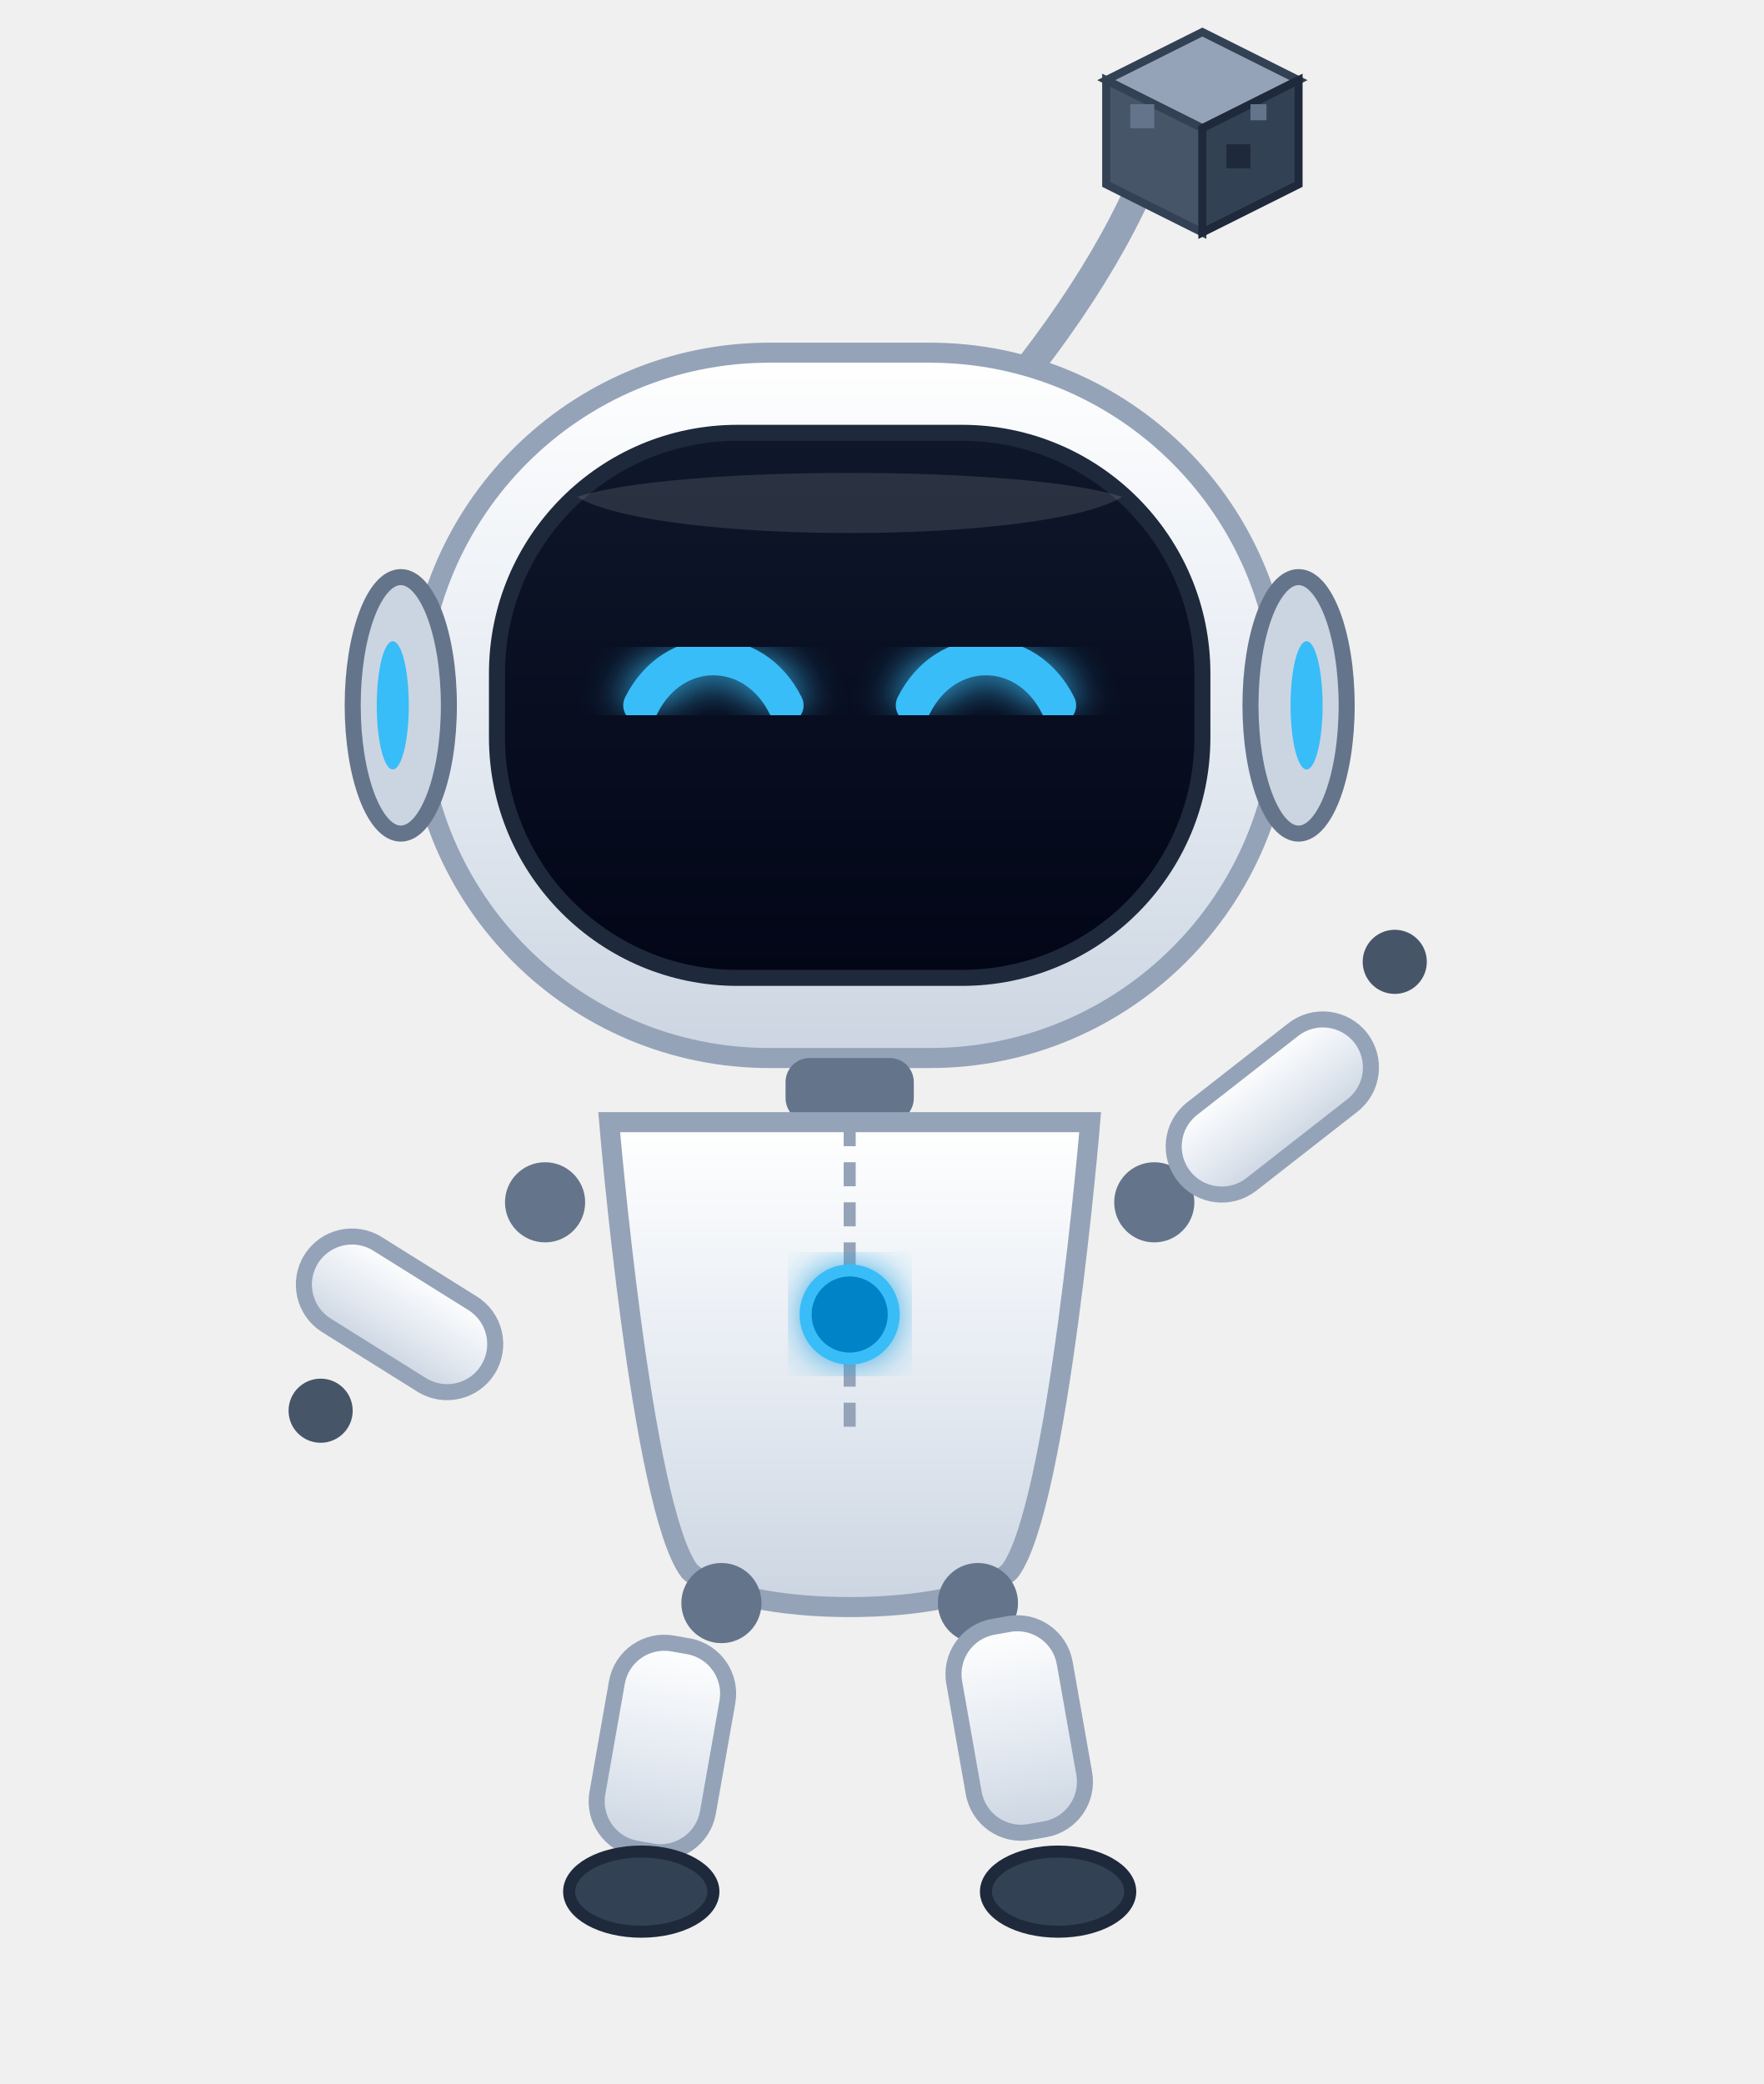
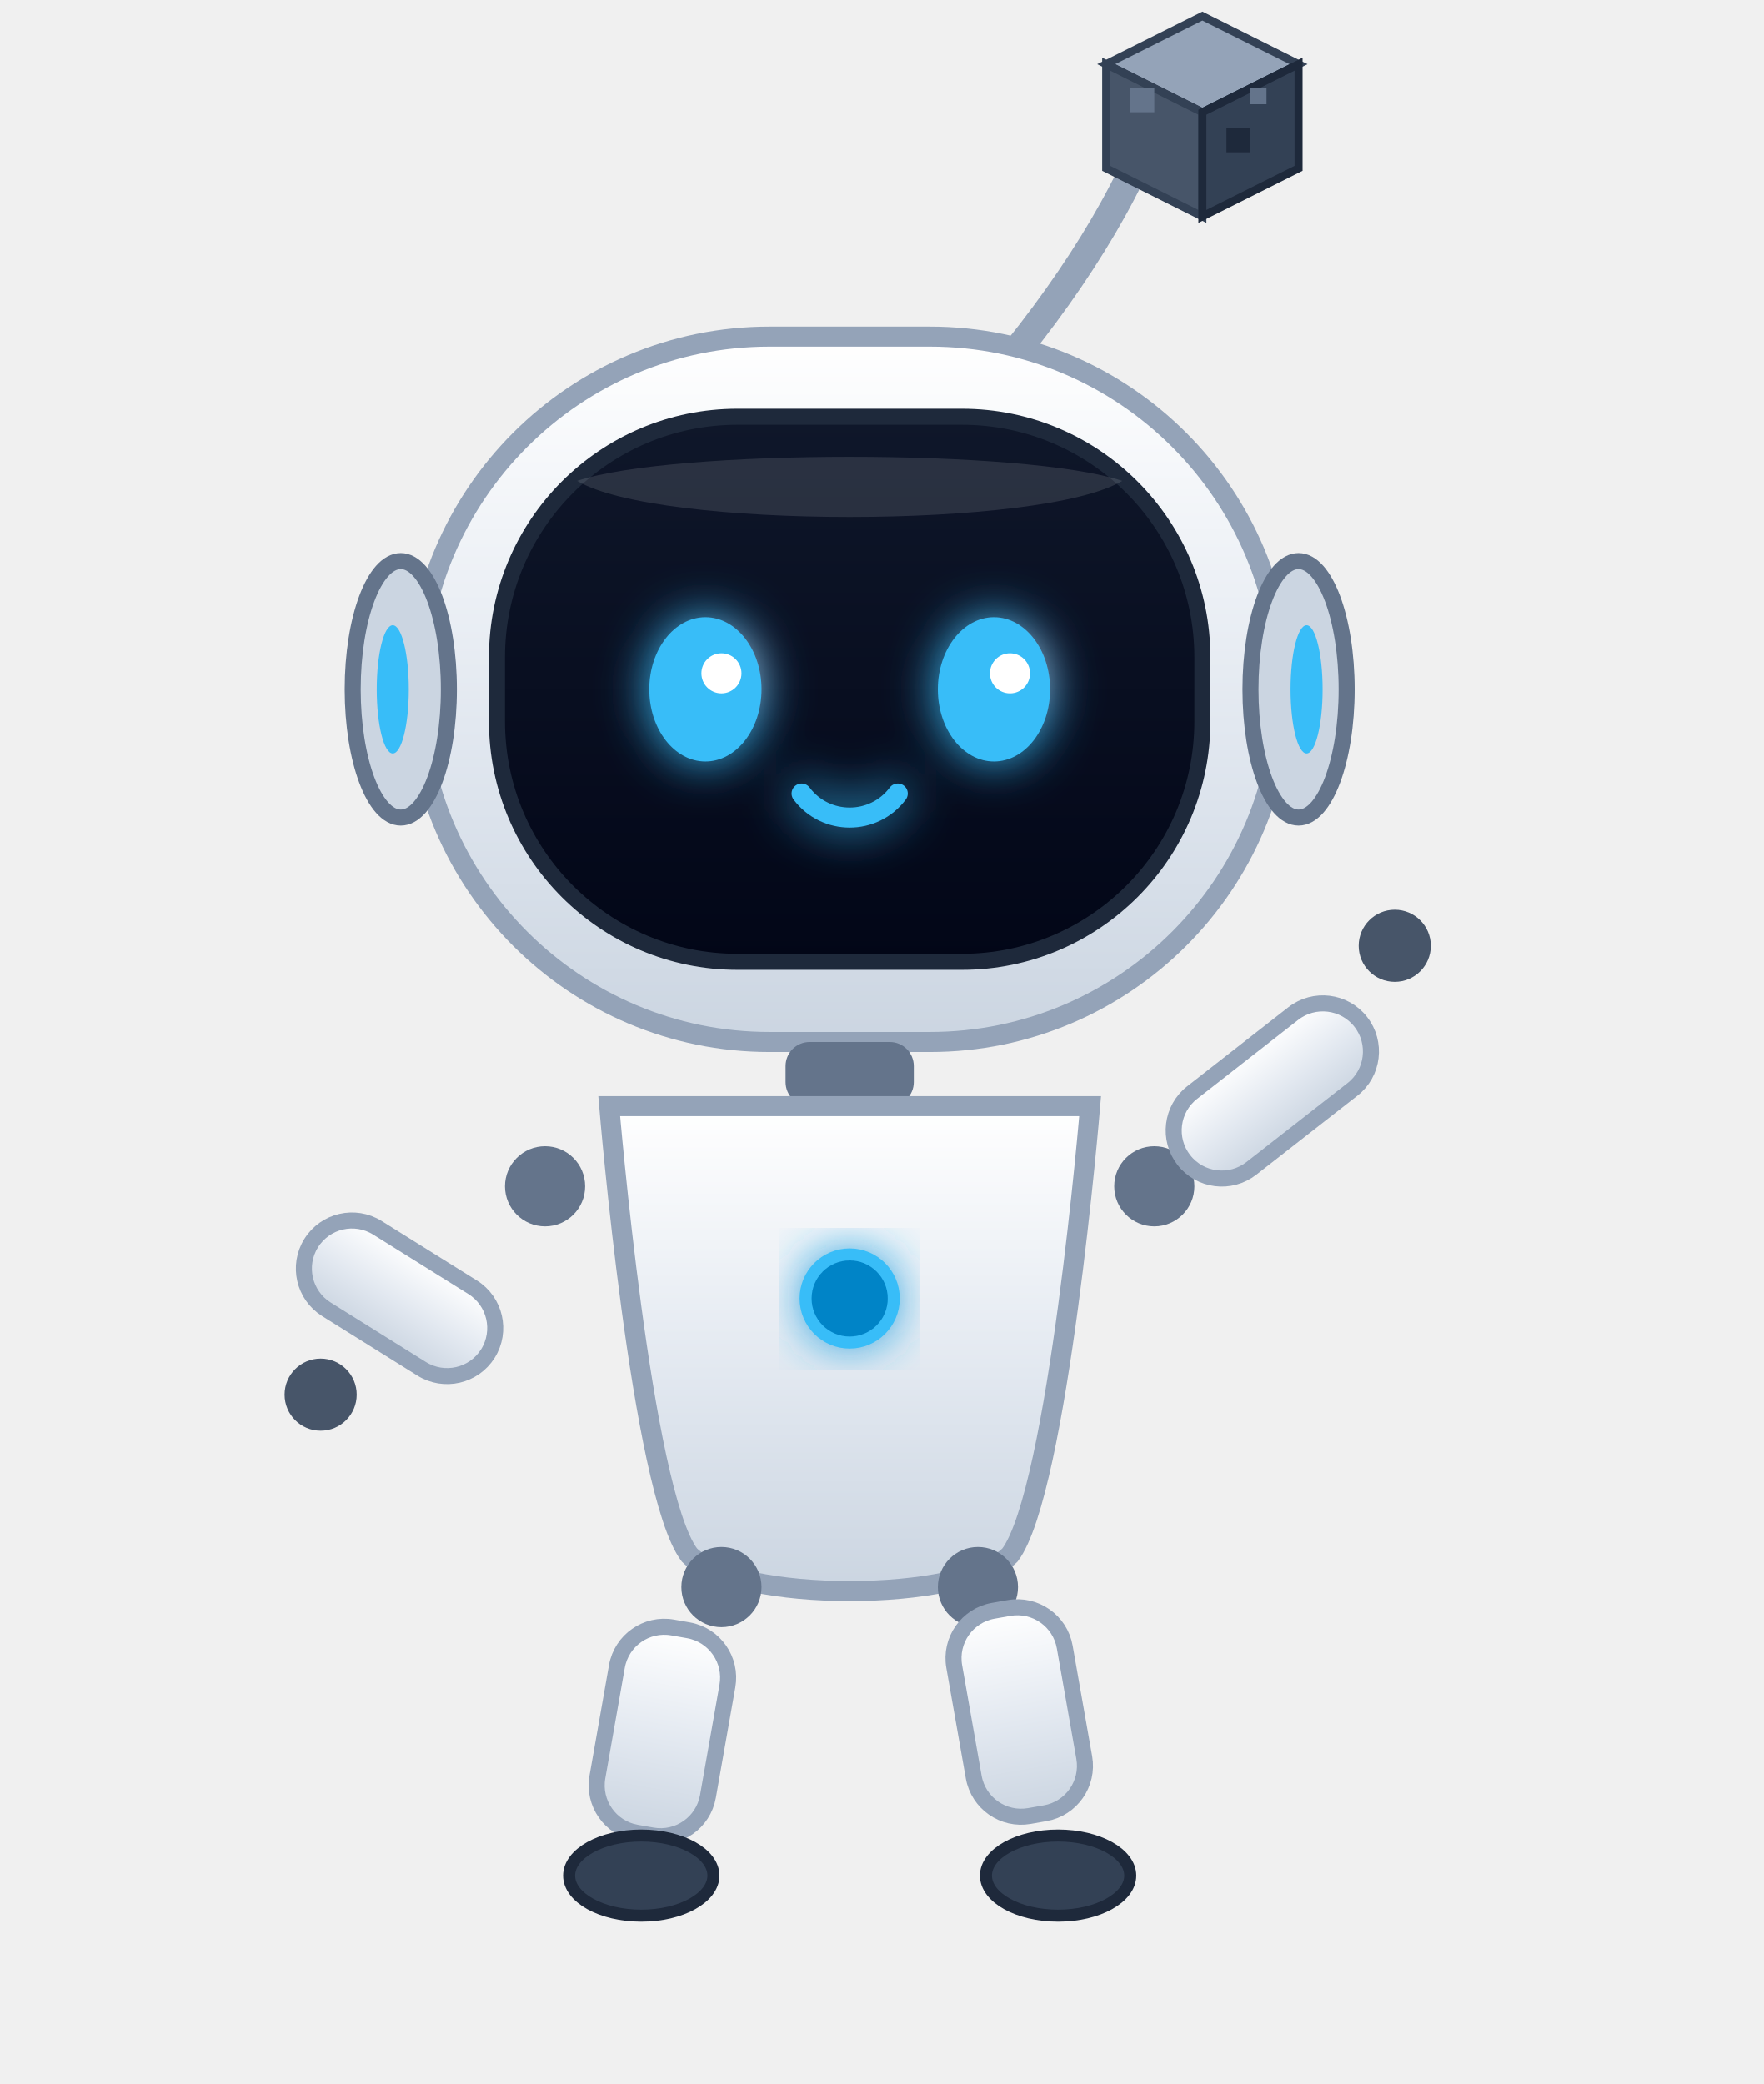
<svg xmlns="http://www.w3.org/2000/svg" width="220" height="260" viewBox="0 0 220 260" fill="none">
  <defs>
-     <linearGradient id="bodyGrad" x1="0" y1="0" x2="0" y2="1">
-       <stop offset="0%" stop-color="#ffffff" />
-       <stop offset="60%" stop-color="#e2e8f0" />
-       <stop offset="100%" stop-color="#cbd5e1" />
+     <linearGradient id="pebBody" x1="0" y1="0" x2="0" y2="1">
+       <stop offset="0%" stop-color="#FFFFFF" />
+       <stop offset="55%" stop-color="#E2E8F0" />
+       <stop offset="100%" stop-color="#CBD5E1" />
    </linearGradient>
-     <linearGradient id="screenGrad" x1="0" y1="0" x2="0" y2="1">
-       <stop offset="0%" stop-color="#0f172a" />
+     <linearGradient id="pebScreen" x1="0" y1="0" x2="0" y2="1">
+       <stop offset="0%" stop-color="#0F172A" />
      <stop offset="100%" stop-color="#020617" />
    </linearGradient>
-     <filter id="eyeGlow" x="-20%" y="-20%" width="140%" height="140%">
-       <feGaussianBlur stdDeviation="2.5" result="blur" />
+     <filter id="pebGlow" x="-30%" y="-30%" width="160%" height="160%">
+       <feGaussianBlur stdDeviation="3" result="blur" />
      <feMerge>
        <feMergeNode in="blur" />
        <feMergeNode in="SourceGraphic" />
      </feMerge>
    </filter>
  </defs>
-   <path d="M125 50 C 135 38, 142 26, 145 16" stroke="#94a3b8" stroke-width="3.5" stroke-linecap="round" />
-   <g transform="translate(138, 4)">
-     <polygon points="12,0 24,6 12,12 0,6" fill="#94a3b8" stroke="#334155" stroke-width="1" />
+   <path d="M125 46 C 135 34, 142 22, 145 12" stroke="#94A3B8" stroke-width="3.5" stroke-linecap="round" />
+   <g transform="translate(138, 2)">
+     <polygon points="12,0 24,6 12,12 0,6" fill="#94A3B8" stroke="#334155" stroke-width="1" />
    <polygon points="0,6 12,12 12,25 0,19" fill="#475569" stroke="#334155" stroke-width="1" />
-     <polygon points="12,12 24,6 24,19 12,25" fill="#334155" stroke="#1e293b" stroke-width="1" />
-     <rect x="3" y="9" width="3" height="3" fill="#64748b" />
-     <rect x="15" y="14" width="3" height="3" fill="#1e293b" />
-     <rect x="18" y="9" width="2" height="2" fill="#64748b" />
+     <polygon points="12,12 24,6 24,19 12,25" fill="#334155" stroke="#1E293B" stroke-width="1" />
+     <rect x="3" y="9" width="3" height="3" fill="#64748B" />
+     <rect x="15" y="14" width="3" height="3" fill="#1E293B" />
+     <rect x="18" y="9" width="2" height="2" fill="#64748B" />
  </g>
-   <rect x="52" y="44" width="108" height="88" rx="44" fill="url(#bodyGrad)" stroke="#94a3b8" stroke-width="2.5" />
-   <ellipse cx="50" cy="88" rx="6" ry="16" fill="#cbd5e1" stroke="#64748b" stroke-width="2" />
-   <ellipse cx="49" cy="88" rx="2" ry="8" fill="#38bdf8" />
-   <ellipse cx="162" cy="88" rx="6" ry="16" fill="#cbd5e1" stroke="#64748b" stroke-width="2" />
-   <ellipse cx="163" cy="88" rx="2" ry="8" fill="#38bdf8" />
-   <rect x="62" y="54" width="88" height="68" rx="30" fill="url(#screenGrad)" stroke="#1e293b" stroke-width="2" />
-   <path d="M72 62 C 84 58, 128 58, 140 62 C 130 68, 82 68, 72 62 Z" fill="white" opacity="0.12" />
-   <g filter="url(#eyeGlow)">
-     <path d="M 80 88 C 84 80, 94 80, 98 88" stroke="#38bdf8" stroke-width="4.5" stroke-linecap="round" fill="none" />
-     <path d="M 114 88 C 118 80, 128 80, 132 88" stroke="#38bdf8" stroke-width="4.5" stroke-linecap="round" fill="none" />
+   <rect x="52" y="42" width="108" height="88" rx="44" fill="url(#pebBody)" stroke="#94A3B8" stroke-width="2.5" />
+   <ellipse cx="50" cy="86" rx="6" ry="16" fill="#CBD5E1" stroke="#64748B" stroke-width="2" />
+   <ellipse cx="49" cy="86" rx="2" ry="8" fill="#38BDF8" />
+   <ellipse cx="162" cy="86" rx="6" ry="16" fill="#CBD5E1" stroke="#64748B" stroke-width="2" />
+   <ellipse cx="163" cy="86" rx="2" ry="8" fill="#38BDF8" />
+   <rect x="62" y="52" width="88" height="68" rx="30" fill="url(#pebScreen)" stroke="#1E293B" stroke-width="2" />
+   <path d="M72 60 C 84 56, 128 56, 140 60 C 130 66, 82 66, 72 60 Z" fill="white" opacity="0.12" />
+   <g filter="url(#pebGlow)">
+     <ellipse cx="88" cy="86" rx="7" ry="9" fill="#38BDF8" />
+     <circle cx="90" cy="84" r="2.5" fill="#FFFFFF" />
+     <ellipse cx="124" cy="86" rx="7" ry="9" fill="#38BDF8" />
+     <circle cx="126" cy="84" r="2.5" fill="#FFFFFF" />
+     <path d="M 100 99 C 103 103, 109 103, 112 99" stroke="#38BDF8" stroke-width="2.5" stroke-linecap="round" fill="none" />
  </g>
  <g transform="translate(0, 10)">
-     <rect x="98" y="122" width="16" height="8" rx="3" fill="#64748b" />
-     <path d="M76 130 C 76 130, 80 178, 86 186 C 92 192, 120 192, 126 186 C 132 178, 136 130, 136 130 Z" fill="url(#bodyGrad)" stroke="#94a3b8" stroke-width="2.5" />
-     <path d="M106 130 L106 170" stroke="#94a3b8" stroke-width="1.5" stroke-dasharray="3 2" />
-     <circle cx="106" cy="154" r="5.5" fill="#0284c7" stroke="#38bdf8" stroke-width="1.5" filter="url(#eyeGlow)" />
+     <rect x="98" y="120" width="16" height="8" rx="3" fill="#64748B" />
+     <path d="M76 128 C 76 128, 80 176, 86 184 C 92 190, 120 190, 126 184 C 132 176, 136 128, 136 128 Z" fill="url(#pebBody)" stroke="#94A3B8" stroke-width="2.5" />
+     <circle cx="106" cy="152" r="5.5" fill="#0284C7" stroke="#38BDF8" stroke-width="1.5" filter="url(#pebGlow)" />
  </g>
  <g transform="translate(0, 10)">
-     <circle cx="68" cy="140" r="5" fill="#64748b" />
-     <rect x="42" y="142" width="26" height="12" rx="6" transform="rotate(32 42 142)" fill="url(#bodyGrad)" stroke="#94a3b8" stroke-width="2" />
-     <circle cx="40" cy="166" r="4" fill="#475569" />
-     <circle cx="144" cy="140" r="5" fill="#64748b" />
-     <rect x="144" y="132" width="28" height="12" rx="6" transform="rotate(-38 144 132)" fill="url(#bodyGrad)" stroke="#94a3b8" stroke-width="2" />
-     <circle cx="174" cy="110" r="4" fill="#475569" />
+     <circle cx="68" cy="138" r="5" fill="#64748B" />
+     <rect x="42" y="140" width="26" height="12" rx="6" transform="rotate(32 42 140)" fill="url(#pebBody)" stroke="#94A3B8" stroke-width="2" />
+     <circle cx="40" cy="164" r="4.5" fill="#475569" />
+     <circle cx="144" cy="138" r="5" fill="#64748B" />
+     <rect x="144" y="130" width="28" height="12" rx="6" transform="rotate(-38 144 130)" fill="url(#pebBody)" stroke="#94A3B8" stroke-width="2" />
+     <circle cx="174" cy="108" r="4.5" fill="#475569" />
  </g>
  <g transform="translate(0, 10)">
-     <circle cx="90" cy="190" r="5" fill="#64748b" />
-     <rect x="78" y="194" width="14" height="26" rx="6" transform="rotate(10 78 194)" fill="url(#bodyGrad)" stroke="#94a3b8" stroke-width="2" />
-     <ellipse cx="80" cy="226" rx="9" ry="5" fill="#334155" stroke="#1e293b" stroke-width="1.5" />
-     <circle cx="122" cy="190" r="5" fill="#64748b" />
-     <rect x="118" y="194" width="14" height="26" rx="6" transform="rotate(-10 118 194)" fill="url(#bodyGrad)" stroke="#94a3b8" stroke-width="2" />
-     <ellipse cx="132" cy="226" rx="9" ry="5" fill="#334155" stroke="#1e293b" stroke-width="1.5" />
+     <circle cx="90" cy="188" r="5" fill="#64748B" />
+     <rect x="78" y="192" width="14" height="26" rx="6" transform="rotate(10 78 192)" fill="url(#pebBody)" stroke="#94A3B8" stroke-width="2" />
+     <ellipse cx="80" cy="224" rx="9" ry="5" fill="#334155" stroke="#1E293B" stroke-width="1.5" />
+     <circle cx="122" cy="188" r="5" fill="#64748B" />
+     <rect x="118" y="192" width="14" height="26" rx="6" transform="rotate(-10 118 192)" fill="url(#pebBody)" stroke="#94A3B8" stroke-width="2" />
+     <ellipse cx="132" cy="224" rx="9" ry="5" fill="#334155" stroke="#1E293B" stroke-width="1.5" />
  </g>
</svg>
